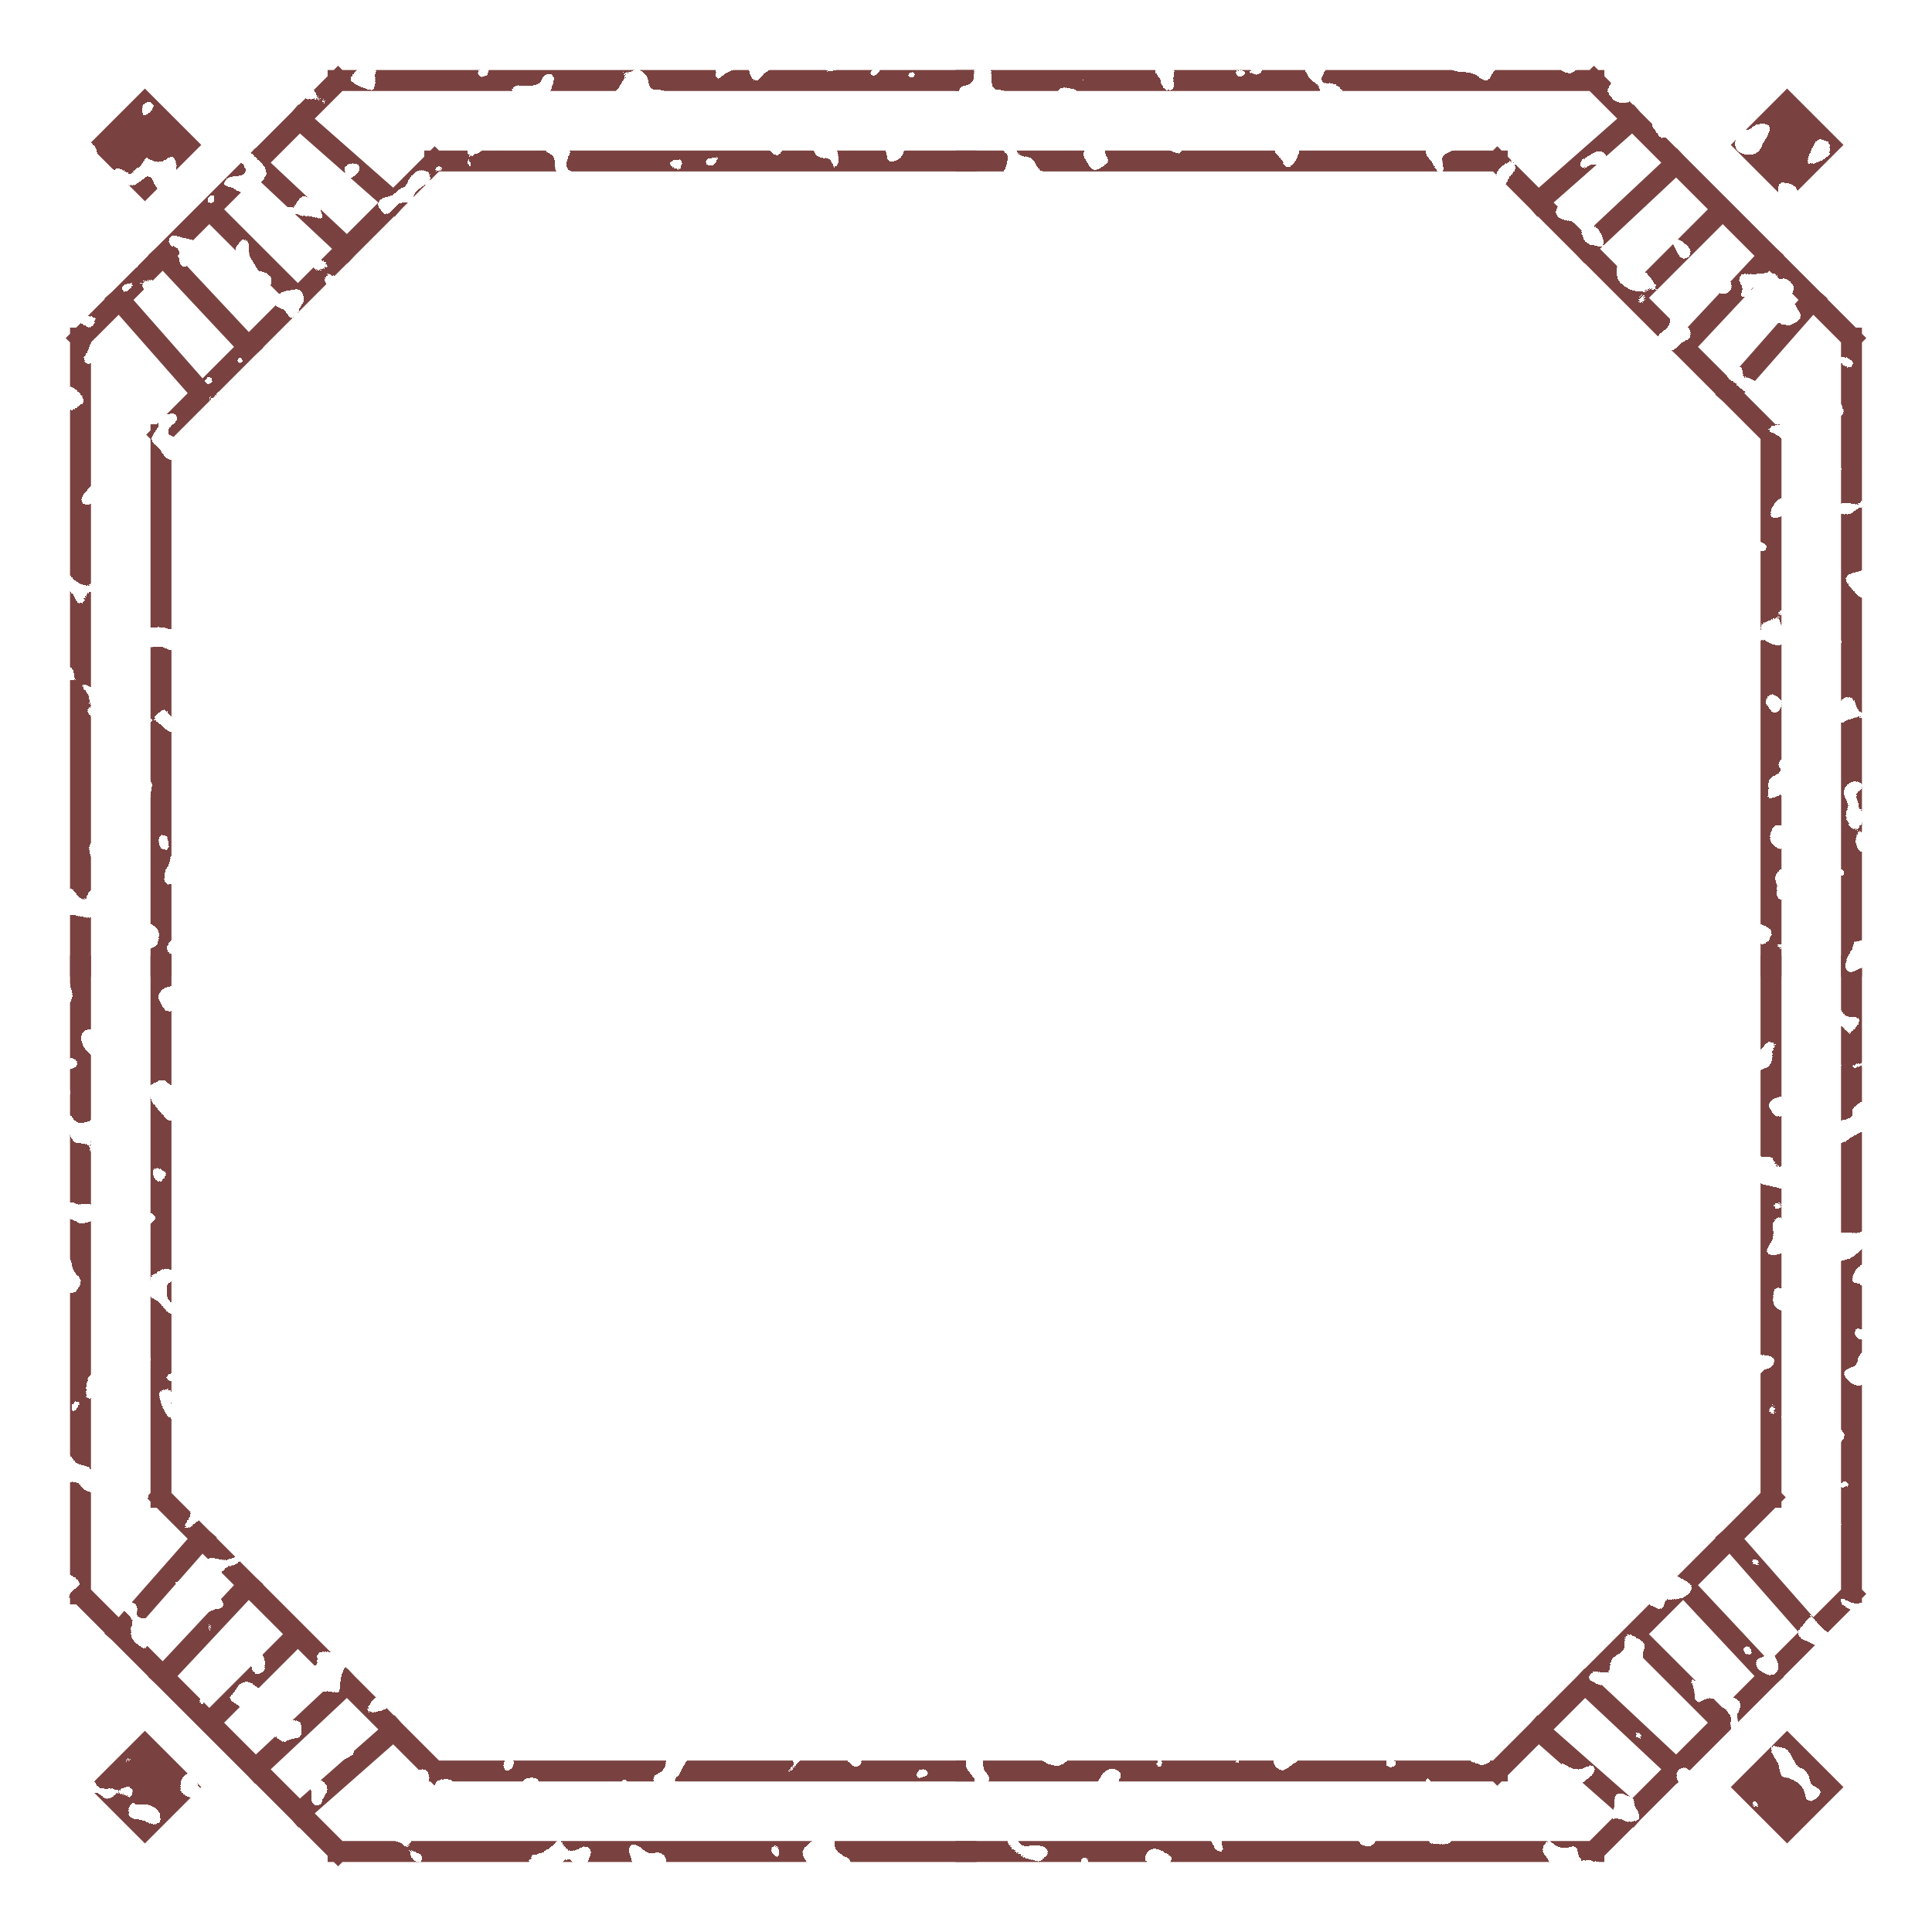
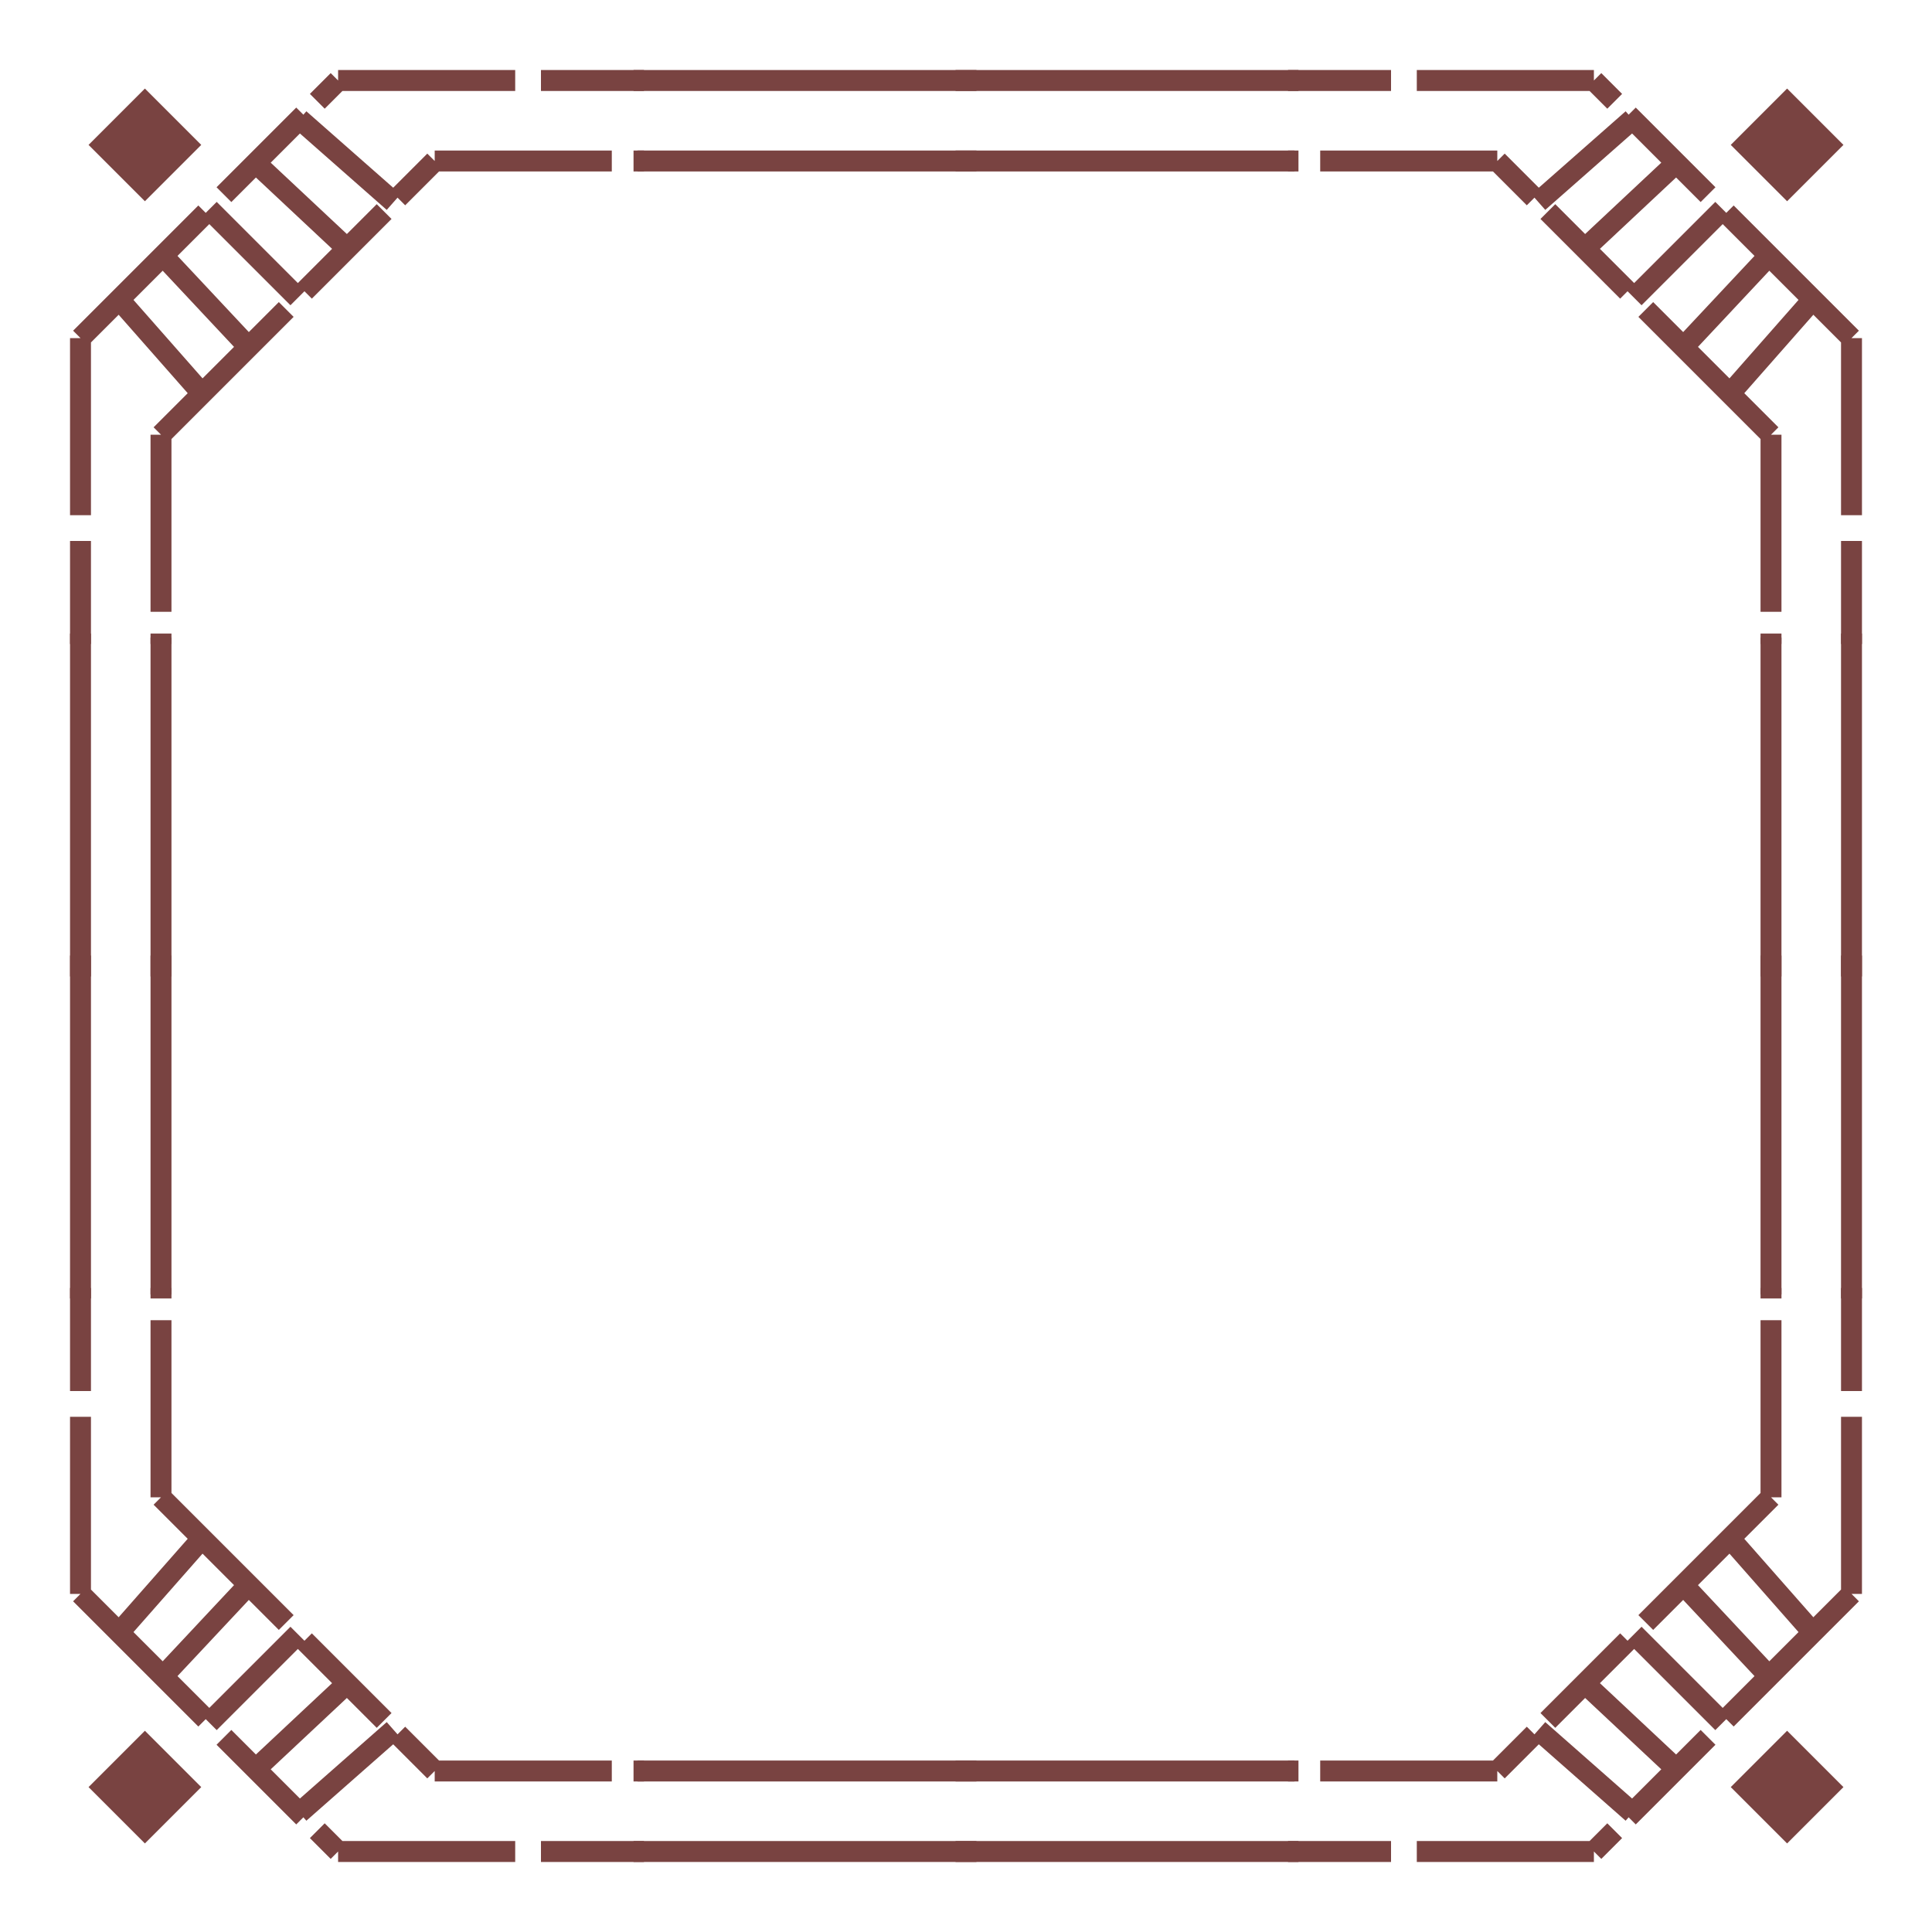
<svg xmlns="http://www.w3.org/2000/svg" width="120" height="120" viewBox="0 0 120 120">
  <defs>
    <g id="c">
-       <g fill="none" stroke="#794341" stroke-width="1.3" stroke-linecap="square">
-         <path d="M5 21L21 5 M10 27L27 10 M7.4 18.6L12.55 24.45 M10.12 15.88L15.44 21.56 M13 13L18.5 18.5 M15.88 10.12L21.56 15.44 M18.6 7.4L24.45 12.55 M21 5L60 5 M5 21L5 60 M27 10L60 10 M10 27L10 60" />
-       </g>
+       <path fill="none" stroke="#794341" stroke-width="1.3" stroke-dasharray="11 1.6 7 1.2 16 2 9 1.4" d="M5 21L21 5 M10 27L27 10 M7.4 18.6L12.55 24.45 M10.12 15.88L15.44 21.56 M13 13L18.5 18.5 M15.88 10.12L21.56 15.44 M18.6 7.4L24.45 12.55 M21 5L40 5 M5 21L5 40 M27 10L40 10 M10 27L10 40" />
+       <path fill="none" stroke="#794341" stroke-width="1.3" stroke-linecap="square" d="M40 5L60 5 M5 40L5 60 M40 10L60 10 M10 40L10 60" />
      <path d="M9 5.5 12.5 9 9 12.5 5.5 9Z" fill="#794341" />
    </g>
  </defs>
-   <filter id="wear" x="0" y="0" width="120" height="120" filterUnits="userSpaceOnUse">
-     <feTurbulence type="fractalNoise" baseFrequency="0.42" numOctaves="2" seed="7" result="n" />
-     <feColorMatrix in="n" type="matrix" values="0 0 0 0 0  0 0 0 0 0  0 0 0 0 0  1.6 0 0 0 -0.35" result="a" />
-     <feComponentTransfer in="a" result="m">
-       <feFuncA type="discrete" tableValues="0 1 1 1" />
-     </feComponentTransfer>
-     <feComposite in="SourceGraphic" in2="m" operator="in" />
-   </filter>
-   <g filter="url(#wear)" fill="#794341">
+   <g fill="#794341">
    <use href="#c" />
    <use href="#c" transform="matrix(-1 0 0 1 120 0)" />
    <use href="#c" transform="matrix(1 0 0 -1 0 120)" />
    <use href="#c" transform="matrix(-1 0 0 -1 120 120)" />
  </g>
</svg>
